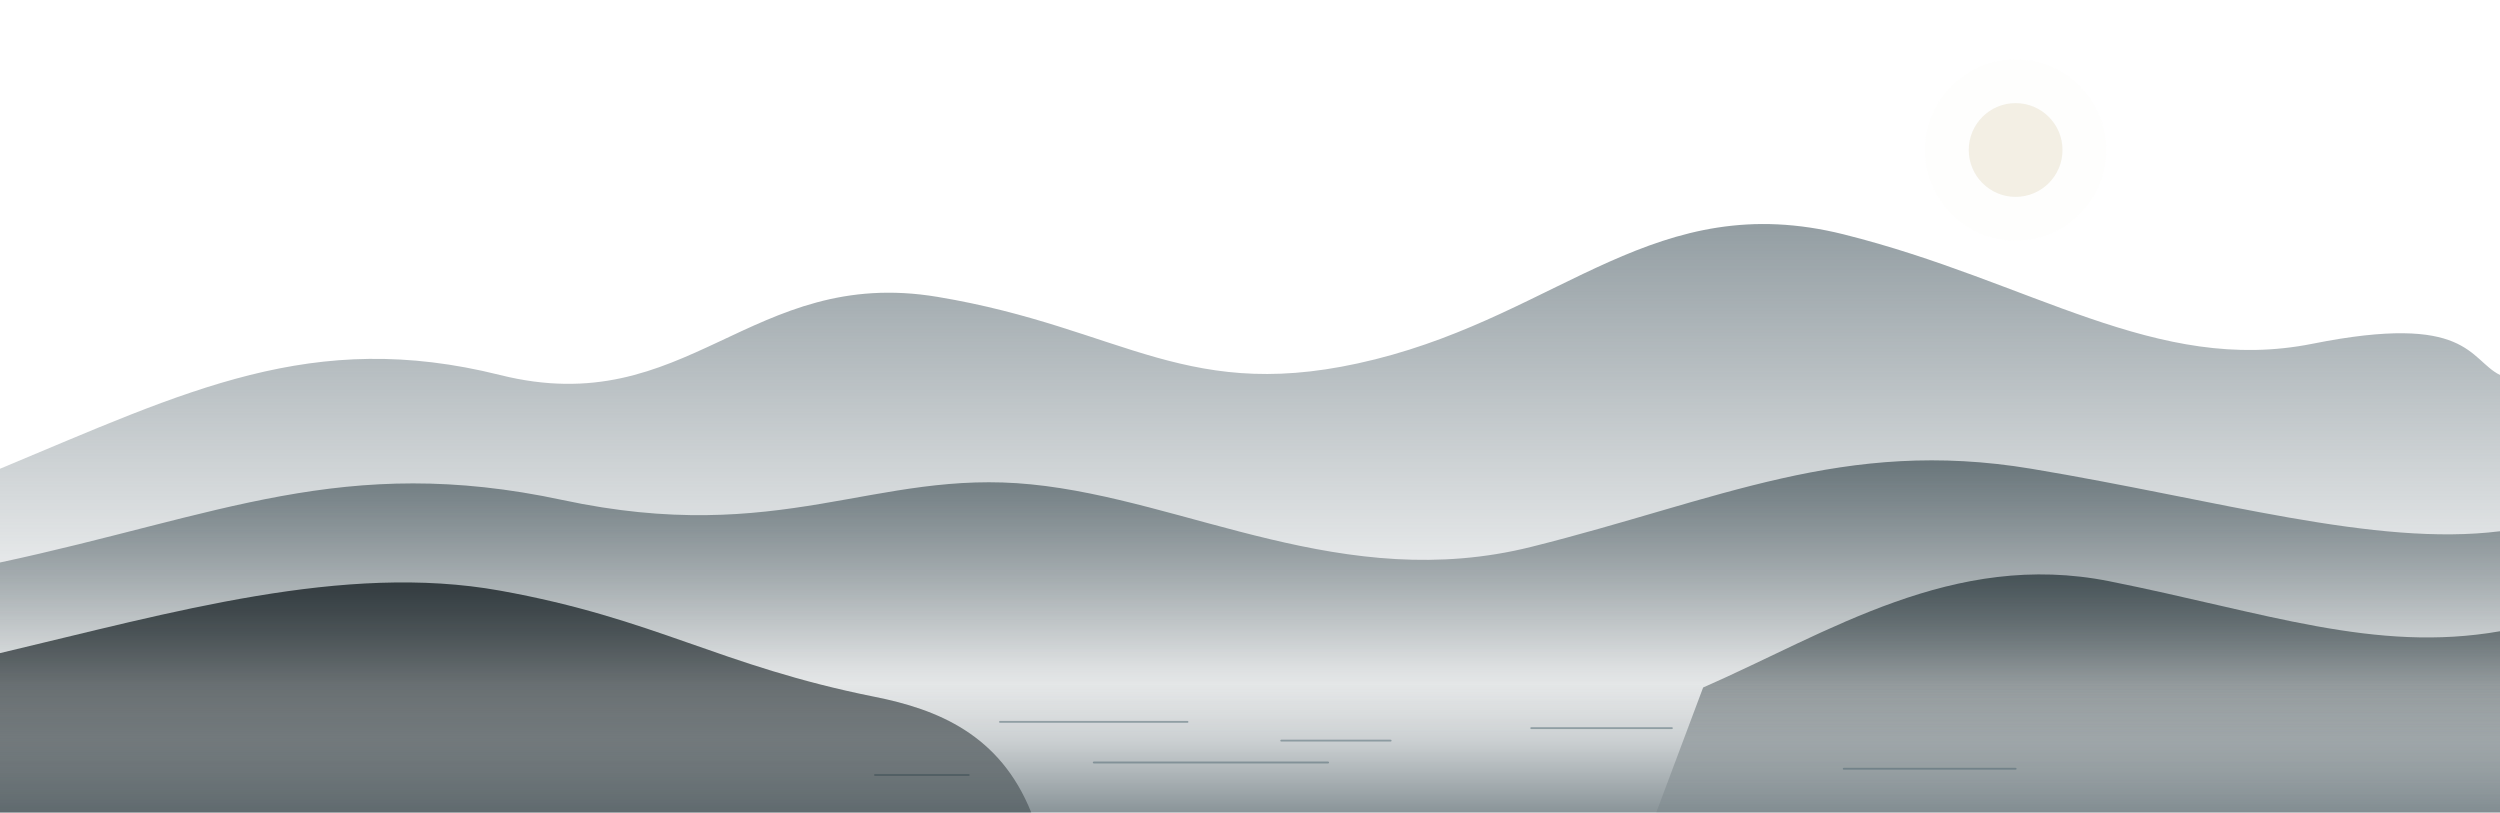
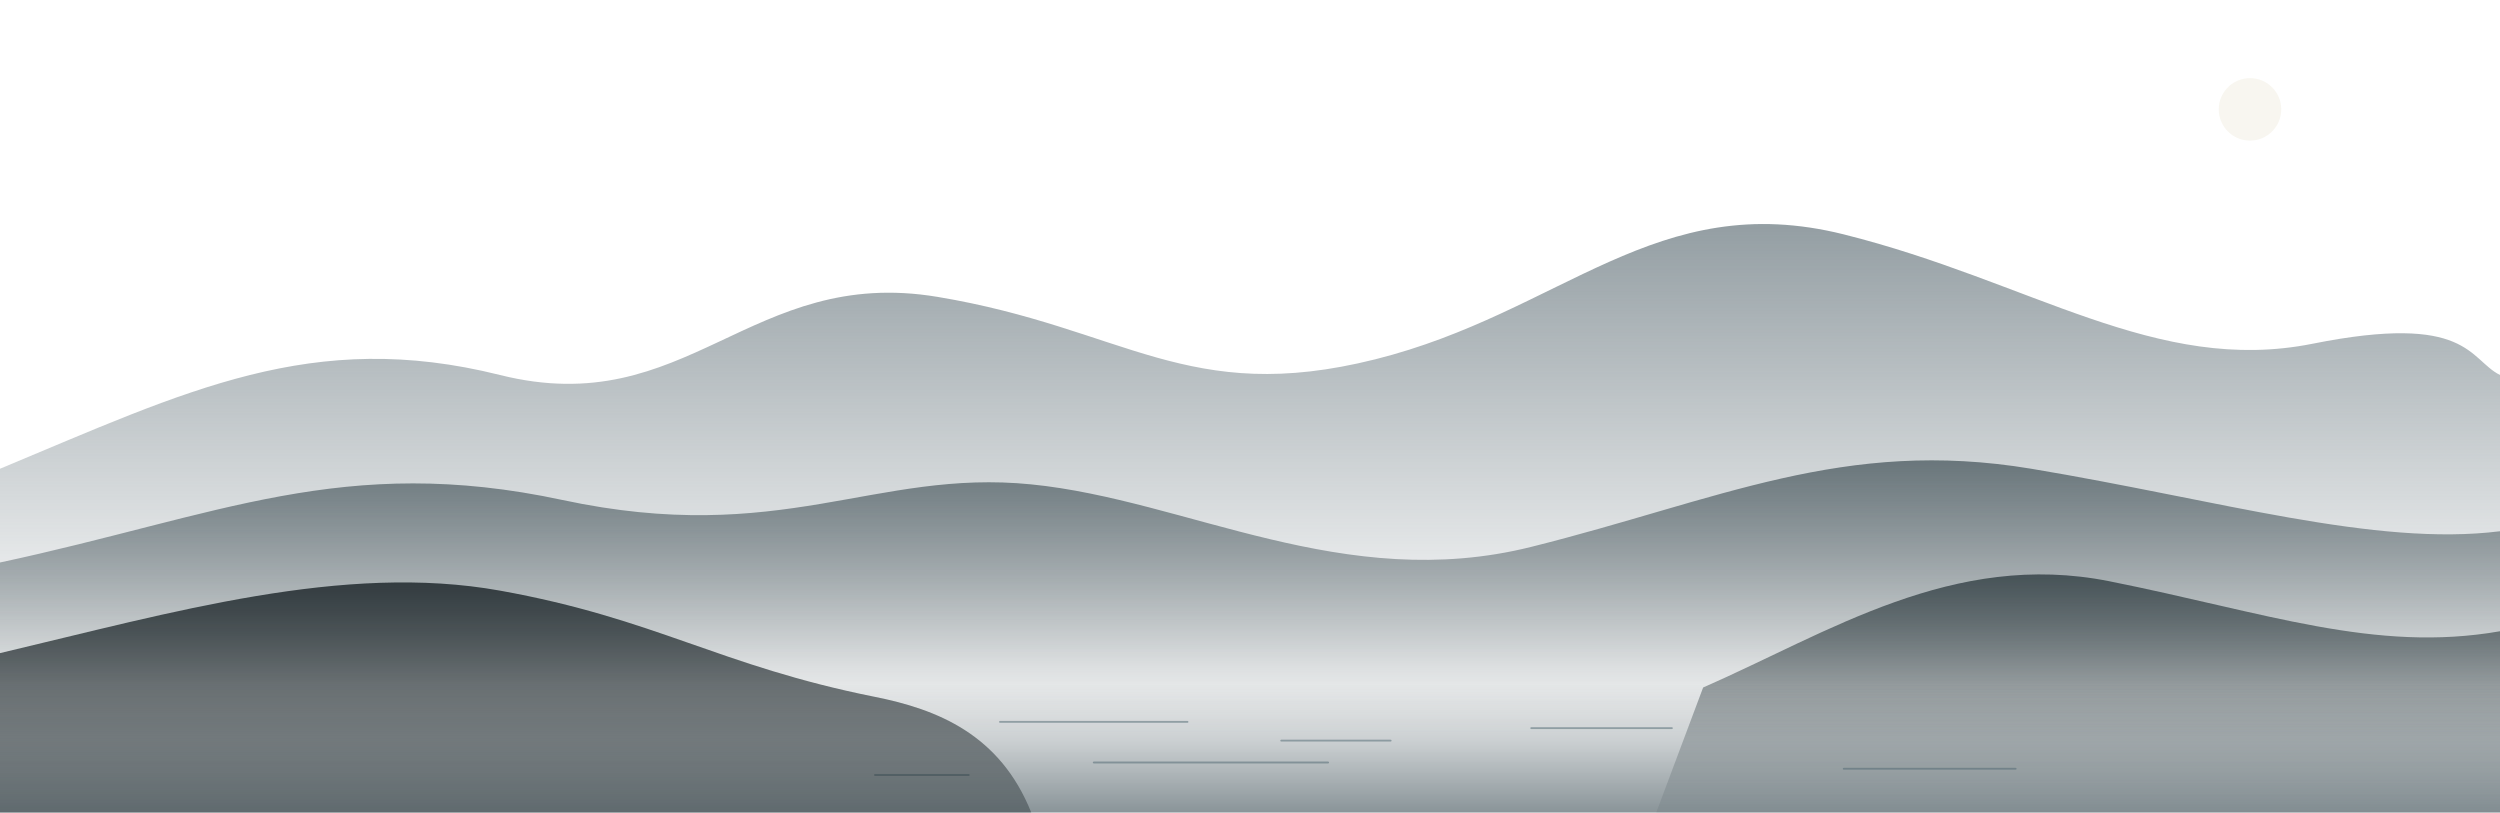
<svg xmlns="http://www.w3.org/2000/svg" viewBox="0 0 1600 520" preserveAspectRatio="xMidYMax slice">
  <defs>
    <linearGradient id="f" x1="0" y1="0" x2="0" y2="1">
      <stop offset="0" stop-color="#3b4e57" stop-opacity=".55" />
      <stop offset=".75" stop-color="#3b4e57" stop-opacity="0" />
    </linearGradient>
    <linearGradient id="m" x1="0" y1="0" x2="0" y2="1">
      <stop offset="0" stop-color="#2c3d44" stop-opacity=".62" />
      <stop offset=".8" stop-color="#2c3d44" stop-opacity="0" />
    </linearGradient>
    <linearGradient id="n" x1="0" y1="0" x2="0" y2="1">
      <stop offset="0" stop-color="#1f2d32" stop-opacity=".7" />
      <stop offset="1" stop-color="#1f2d32" stop-opacity=".08" />
    </linearGradient>
    <linearGradient id="b" x1="0" y1="0" x2="0" y2="1">
      <stop offset="0" stop-color="#121c20" stop-opacity=".78" />
      <stop offset="1" stop-color="#121c20" stop-opacity=".35" />
    </linearGradient>
    <linearGradient id="w" x1="0" y1="0" x2="0" y2="1">
      <stop offset="0" stop-color="#2a3d45" stop-opacity="0" />
      <stop offset="1" stop-color="#2a3d45" stop-opacity=".55" />
    </linearGradient>
  </defs>
-   <circle cx="1290" cy="96" r="30" fill="#e8e2cf" fill-opacity=".55" />
-   <circle cx="1290" cy="96" r="58" fill="#e8e2cf" fill-opacity=".05" />
+   <circle cx="1440" cy="70" r="20" fill="#e8e2cf" fill-opacity=".32" />
  <path fill="url(#f)" d="M0 300C120 250 200 210 320 240S480 170 600 190 760 260 880 230 1060 120 1180 150 1380 240 1480 220 1580 230 1600 240V520H0Z" />
  <path fill="url(#m)" d="M0 360C140 330 220 290 360 320S560 300 660 310 860 380 980 350 1180 280 1300 300 1520 350 1600 340V520H0Z" />
  <path fill="url(#n)" d="M1060 520L1090 440C1170 405 1250 352 1350 372S1520 418 1600 404V520Z" />
  <path fill="url(#w)" d="M0 438H1600V520H0Z" />
  <g stroke="#4d6670" stroke-width="1.2" stroke-linecap="round" opacity=".5" fill="none">
    <path d="M640 462h120M820 474h70M700 488h150M980 466h90M560 496h60M1180 492h110" />
  </g>
  <path fill="url(#b)" d="M0 418C110 392 220 360 320 378S460 426 560 446C600 454 640 470 660 520H0Z" />
</svg>
